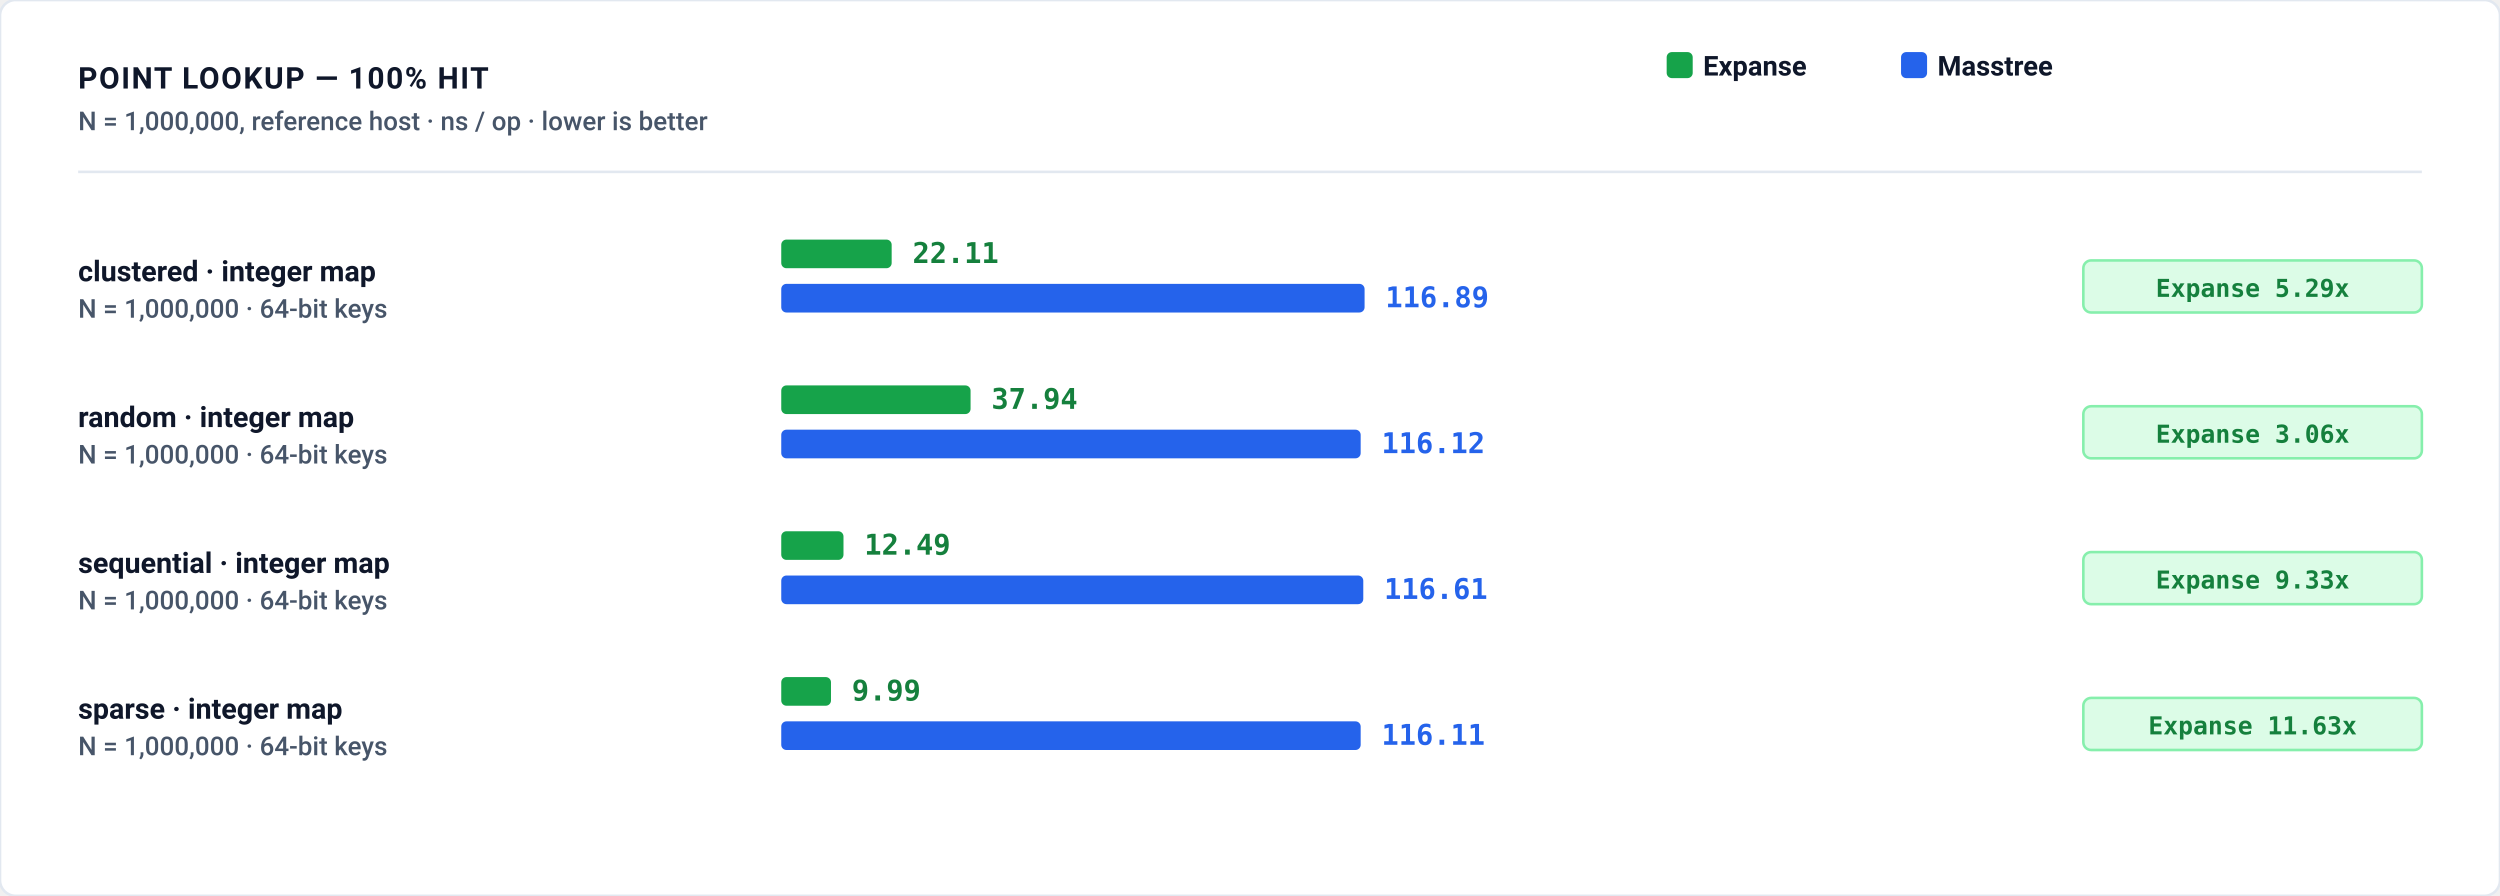
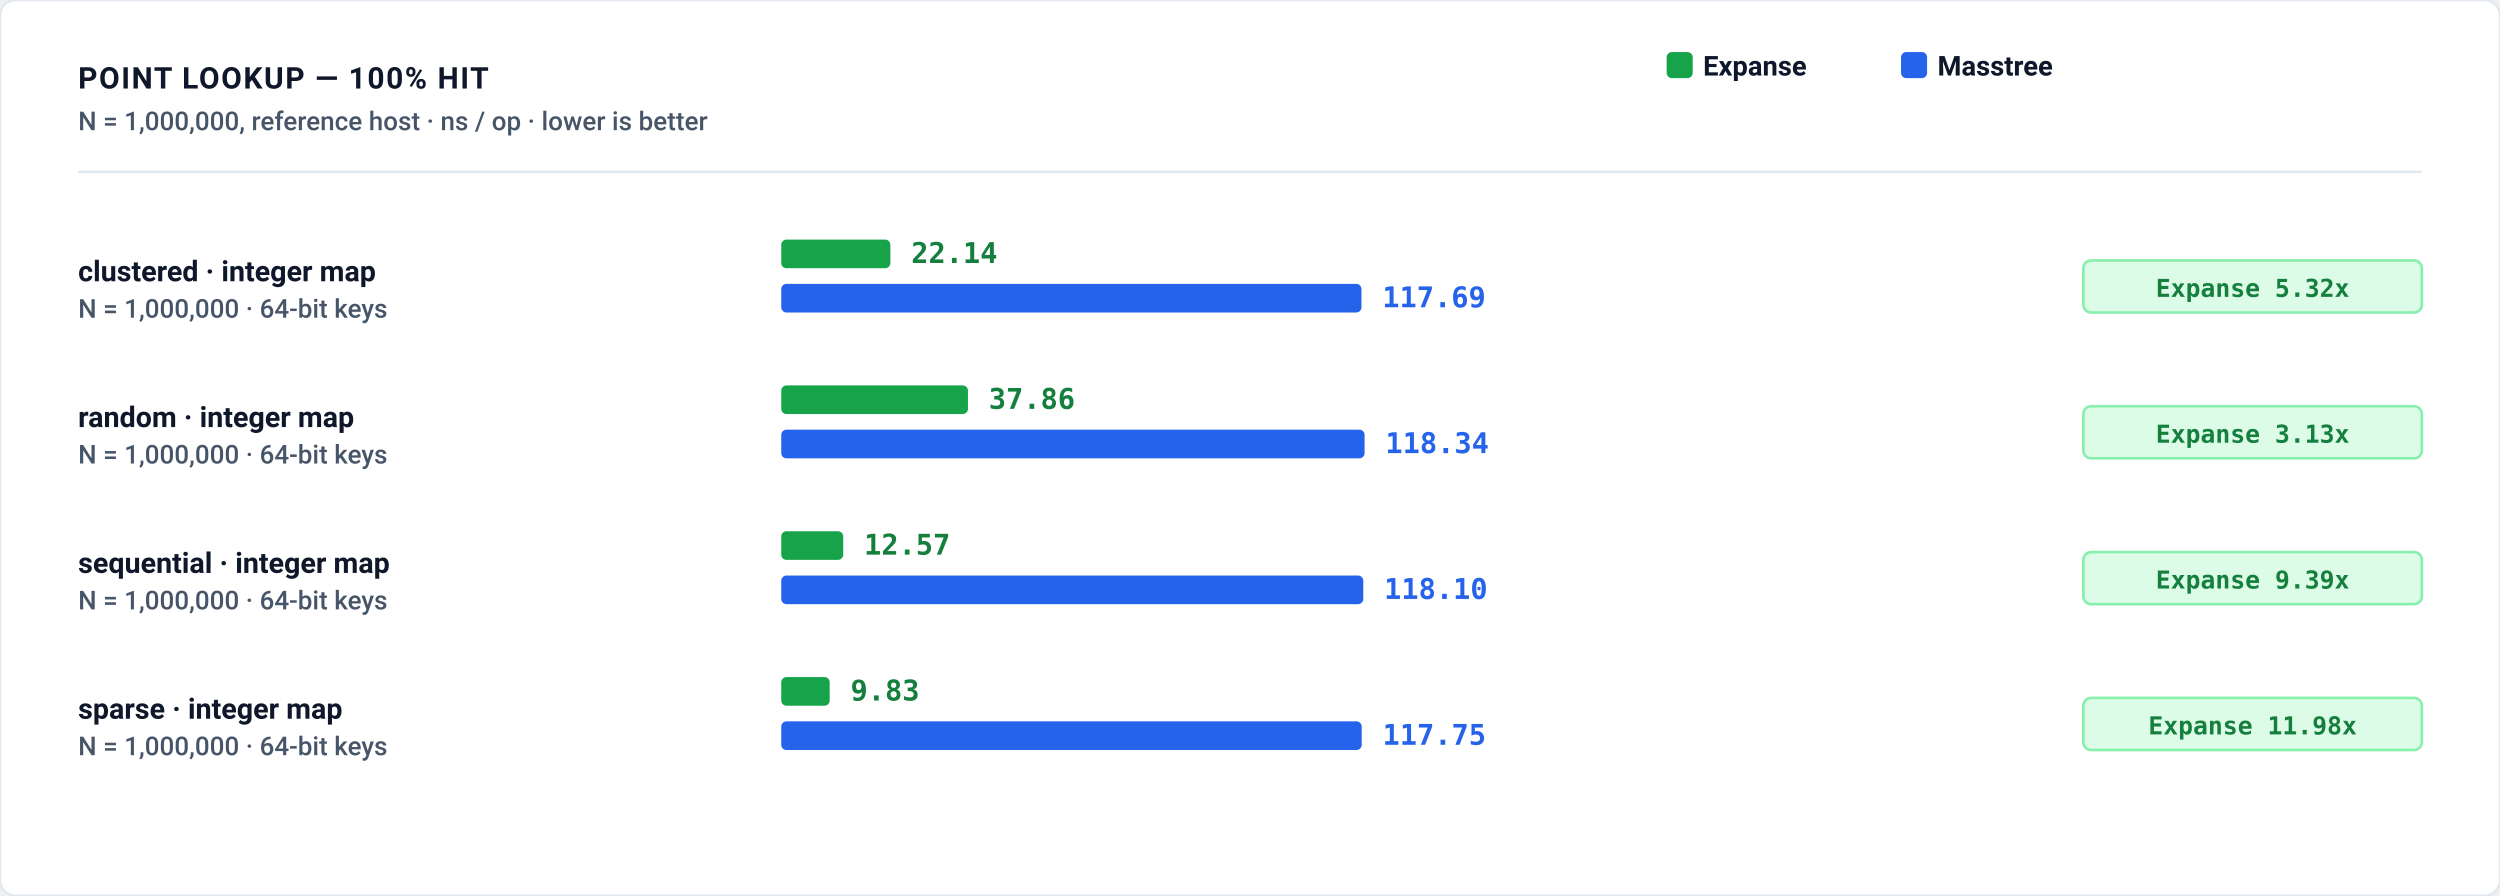
<svg xmlns="http://www.w3.org/2000/svg" role="img" viewBox="0 0 960 344" width="100%" height="100%">
  <defs>
    <style>
      .bg { fill: #ffffff; }
      .border { stroke: #e2e8f0; stroke-width: 1px; fill: none; }
      .grid { stroke: #f1f5f9; stroke-width: 1px; stroke-dasharray: 2,3; }
      .axis { stroke: #cbd5e1; stroke-width: 1.5px; }
      .divider { stroke: #e2e8f0; stroke-width: 1px; }

      .t-title { font-family: -apple-system, BlinkMacSystemFont, "Segoe UI", Roboto, Helvetica, Arial, sans-serif; font-size: 11.5px; font-weight: 700; letter-spacing: 0.6px; fill: #0f172a; text-transform: uppercase; }
      .t-sub { font-family: -apple-system, BlinkMacSystemFont, "Segoe UI", Roboto, Helvetica, Arial, sans-serif; font-size: 10px; font-weight: 500; fill: #475569; }
      .t-unit { font-family: ui-monospace, SFMono-Regular, Menlo, Monaco, Consolas, monospace; font-size: 10px; font-weight: 600; fill: #475569; }
      .t-axis-label { font-family: ui-monospace, SFMono-Regular, Menlo, Monaco, Consolas, monospace; font-size: 9.5px; font-weight: 500; fill: #64748b; }
      .t-bar-label { font-family: -apple-system, BlinkMacSystemFont, "Segoe UI", Roboto, Helvetica, Arial, sans-serif; font-size: 11px; font-weight: 700; fill: #0f172a; }
      .t-legend { font-family: -apple-system, BlinkMacSystemFont, "Segoe UI", Roboto, Helvetica, Arial, sans-serif; font-size: 10.5px; font-weight: 600; fill: #0f172a; }

      .t-val-accent { font-family: ui-monospace, SFMono-Regular, Menlo, Monaco, Consolas, monospace; font-size: 11px; font-weight: 700; fill: #15803d; }
      .t-val-blue { font-family: ui-monospace, SFMono-Regular, Menlo, Monaco, Consolas, monospace; font-size: 11px; font-weight: 600; fill: #2563eb; }
      .t-note { font-family: -apple-system, BlinkMacSystemFont, "Segoe UI", Roboto, Helvetica, Arial, sans-serif; font-size: 9.5px; font-weight: 500; fill: #64748b; }

      .b-expanse { fill: #16a34a; }
      .b-art { fill: #2563eb; }
      .b-masstree { fill: #2563eb; }
      .b-btree { fill: #d97706; }
      .b-hashmap { fill: #7c3aed; }

      .badge-win { fill: #dcfce7; stroke: #86efac; stroke-width: 1px; }
      .badge-win-text { font-family: ui-monospace, SFMono-Regular, Menlo, Monaco, Consolas, monospace; font-size: 9.5px; font-weight: 700; fill: #15803d; text-anchor: middle; }
      .badge-loss { fill: #fef3c7; stroke: #fcd34d; stroke-width: 1px; }
      .badge-loss-text { font-family: ui-monospace, SFMono-Regular, Menlo, Monaco, Consolas, monospace; font-size: 9.5px; font-weight: 700; fill: #b45309; text-anchor: middle; }

      @media (prefers-color-scheme: dark) {
        .bg { fill: #0d1117; }
        .border { stroke: #30363d; }
        .grid { stroke: #21262d; }
        .axis { stroke: #484f58; }
        .divider { stroke: #21262d; }
        .t-title { fill: #f0f6fc; }
        .t-sub { fill: #94a3b8; }
        .t-unit { fill: #94a3b8; }
        .t-axis-label { fill: #94a3b8; }
        .t-bar-label { fill: #f8fafc; }
        .t-legend { fill: #f8fafc; }
        .t-val-accent { fill: #4ade80; }
        .t-val-blue { fill: #38bdf8; }
        .t-note { fill: #94a3b8; }
        .b-expanse { fill: #22c55e; }
        .b-art { fill: #3b82f6; }
        .b-masstree { fill: #3b82f6; }
        .b-btree { fill: #f59e0b; }
        .b-hashmap { fill: #a855f7; }
        .badge-win { fill: #052e16; stroke: #166534; }
        .badge-win-text { fill: #4ade80; }
        .badge-loss { fill: #451a03; stroke: #92400e; }
        .badge-loss-text { fill: #fbbf24; }
      }

      :root[data-theme="dark"] .bg, [data-theme="dark"] .bg { fill: #0d1117; }
      :root[data-theme="dark"] .border, [data-theme="dark"] .border { stroke: #30363d; }
      :root[data-theme="dark"] .grid, [data-theme="dark"] .grid { stroke: #21262d; }
      :root[data-theme="dark"] .axis, [data-theme="dark"] .axis { stroke: #484f58; }
      :root[data-theme="dark"] .divider, [data-theme="dark"] .divider { stroke: #21262d; }
      :root[data-theme="dark"] .t-title, [data-theme="dark"] .t-title { fill: #f0f6fc; }
      :root[data-theme="dark"] .t-sub, [data-theme="dark"] .t-sub { fill: #94a3b8; }
      :root[data-theme="dark"] .t-unit, [data-theme="dark"] .t-unit { fill: #94a3b8; }
      :root[data-theme="dark"] .t-axis-label, [data-theme="dark"] .t-axis-label { fill: #94a3b8; }
      :root[data-theme="dark"] .t-bar-label, [data-theme="dark"] .t-bar-label { fill: #f8fafc; }
      :root[data-theme="dark"] .t-legend, [data-theme="dark"] .t-legend { fill: #f8fafc; }
      :root[data-theme="dark"] .t-val-accent, [data-theme="dark"] .t-val-accent { fill: #4ade80; }
      :root[data-theme="dark"] .t-val-blue, [data-theme="dark"] .t-val-blue { fill: #38bdf8; }
      :root[data-theme="dark"] .t-note, [data-theme="dark"] .t-note { fill: #94a3b8; }
      :root[data-theme="dark"] .b-expanse, [data-theme="dark"] .b-expanse { fill: #22c55e; }
      :root[data-theme="dark"] .b-art, [data-theme="dark"] .b-art { fill: #3b82f6; }
      :root[data-theme="dark"] .b-masstree, [data-theme="dark"] .b-masstree { fill: #3b82f6; }
      :root[data-theme="dark"] .b-btree, [data-theme="dark"] .b-btree { fill: #f59e0b; }
      :root[data-theme="dark"] .b-hashmap, [data-theme="dark"] .b-hashmap { fill: #a855f7; }
      :root[data-theme="dark"] .badge-win, [data-theme="dark"] .badge-win { fill: #052e16; stroke: #166534; }
      :root[data-theme="dark"] .badge-win-text, [data-theme="dark"] .badge-win-text { fill: #4ade80; }
      :root[data-theme="dark"] .badge-loss, [data-theme="dark"] .badge-loss { fill: #451a03; stroke: #92400e; }
      :root[data-theme="dark"] .badge-loss-text, [data-theme="dark"] .badge-loss-text { fill: #fbbf24; }
    </style>
  </defs>
  <rect width="100%" height="100%" class="bg" rx="6" />
  <rect width="100%" height="100%" class="border" rx="6" />
  <text x="30" y="34" class="t-title">POINT LOOKUP — 100% HIT</text>
  <text x="30" y="50" class="t-sub">N = 1,000,000, reference host · ns / op · lower is better</text>
  <g transform="translate(640, 20)">
    <rect x="0" y="0" width="10" height="10" rx="2" class="b-expanse" />
    <text x="14" y="9" class="t-legend">Expanse</text>
    <rect x="90" y="0" width="10" height="10" rx="2" class="b-masstree" />
    <text x="104" y="9" class="t-legend">Masstree</text>
  </g>
  <line x1="30" y1="66" x2="930" y2="66" class="divider" />
  <text x="30" y="108" class="t-bar-label">clustered · integer map</text>
  <text x="30" y="122" class="t-sub">N = 1,000,000 · 64-bit keys</text>
-   <rect x="300" y="92" width="42.4" height="11" rx="2" class="b-expanse" />
-   <text x="350.4" y="101" class="t-val-accent">22.11</text>
-   <rect x="300" y="109" width="224.0" height="11" rx="2" class="b-masstree" />
-   <text x="532.0" y="118" class="t-val-blue">116.89</text>
+   <rect x="300" y="92" width="41.9" height="11" rx="2" class="b-expanse" />
+   <text x="349.9" y="101" class="t-val-accent">22.14</text>
+   <rect x="300" y="109" width="222.8" height="11" rx="2" class="b-masstree" />
+   <text x="530.8" y="118" class="t-val-blue">117.69</text>
  <rect x="800" y="100" width="130" height="20" rx="3" class="badge-win" />
-   <text x="865" y="114" class="badge-win-text">Expanse 5.29x</text>
+   <text x="865" y="114" class="badge-win-text">Expanse 5.32x</text>
  <text x="30" y="164" class="t-bar-label">random · integer map</text>
  <text x="30" y="178" class="t-sub">N = 1,000,000 · 64-bit keys</text>
-   <rect x="300" y="148" width="72.7" height="11" rx="2" class="b-expanse" />
-   <text x="380.7" y="157" class="t-val-accent">37.94</text>
-   <rect x="300" y="165" width="222.5" height="11" rx="2" class="b-masstree" />
-   <text x="530.5" y="174" class="t-val-blue">116.12</text>
+   <rect x="300" y="148" width="71.7" height="11" rx="2" class="b-expanse" />
+   <text x="379.7" y="157" class="t-val-accent">37.86</text>
+   <rect x="300" y="165" width="224.0" height="11" rx="2" class="b-masstree" />
+   <text x="532.0" y="174" class="t-val-blue">118.34</text>
  <rect x="800" y="156" width="130" height="20" rx="3" class="badge-win" />
-   <text x="865" y="170" class="badge-win-text">Expanse 3.06x</text>
+   <text x="865" y="170" class="badge-win-text">Expanse 3.13x</text>
  <text x="30" y="220" class="t-bar-label">sequential · integer map</text>
  <text x="30" y="234" class="t-sub">N = 1,000,000 · 64-bit keys</text>
-   <rect x="300" y="204" width="23.9" height="11" rx="2" class="b-expanse" />
-   <text x="331.9" y="213" class="t-val-accent">12.49</text>
+   <rect x="300" y="204" width="23.8" height="11" rx="2" class="b-expanse" />
+   <text x="331.8" y="213" class="t-val-accent">12.57</text>
  <rect x="300" y="221" width="223.5" height="11" rx="2" class="b-masstree" />
-   <text x="531.5" y="230" class="t-val-blue">116.61</text>
+   <text x="531.5" y="230" class="t-val-blue">118.10</text>
  <rect x="800" y="212" width="130" height="20" rx="3" class="badge-win" />
-   <text x="865" y="226" class="badge-win-text">Expanse 9.33x</text>
+   <text x="865" y="226" class="badge-win-text">Expanse 9.39x</text>
  <text x="30" y="276" class="t-bar-label">sparse · integer map</text>
  <text x="30" y="290" class="t-sub">N = 1,000,000 · 64-bit keys</text>
-   <rect x="300" y="260" width="19.1" height="11" rx="2" class="b-expanse" />
-   <text x="327.1" y="269" class="t-val-accent">9.99</text>
-   <rect x="300" y="277" width="222.5" height="11" rx="2" class="b-masstree" />
-   <text x="530.5" y="286" class="t-val-blue">116.11</text>
+   <rect x="300" y="260" width="18.6" height="11" rx="2" class="b-expanse" />
+   <text x="326.6" y="269" class="t-val-accent">9.83</text>
+   <rect x="300" y="277" width="222.9" height="11" rx="2" class="b-masstree" />
+   <text x="530.9" y="286" class="t-val-blue">117.75</text>
  <rect x="800" y="268" width="130" height="20" rx="3" class="badge-win" />
-   <text x="865" y="282" class="badge-win-text">Expanse 11.63x</text>
+   <text x="865" y="282" class="badge-win-text">Expanse 11.98x</text>
</svg>
